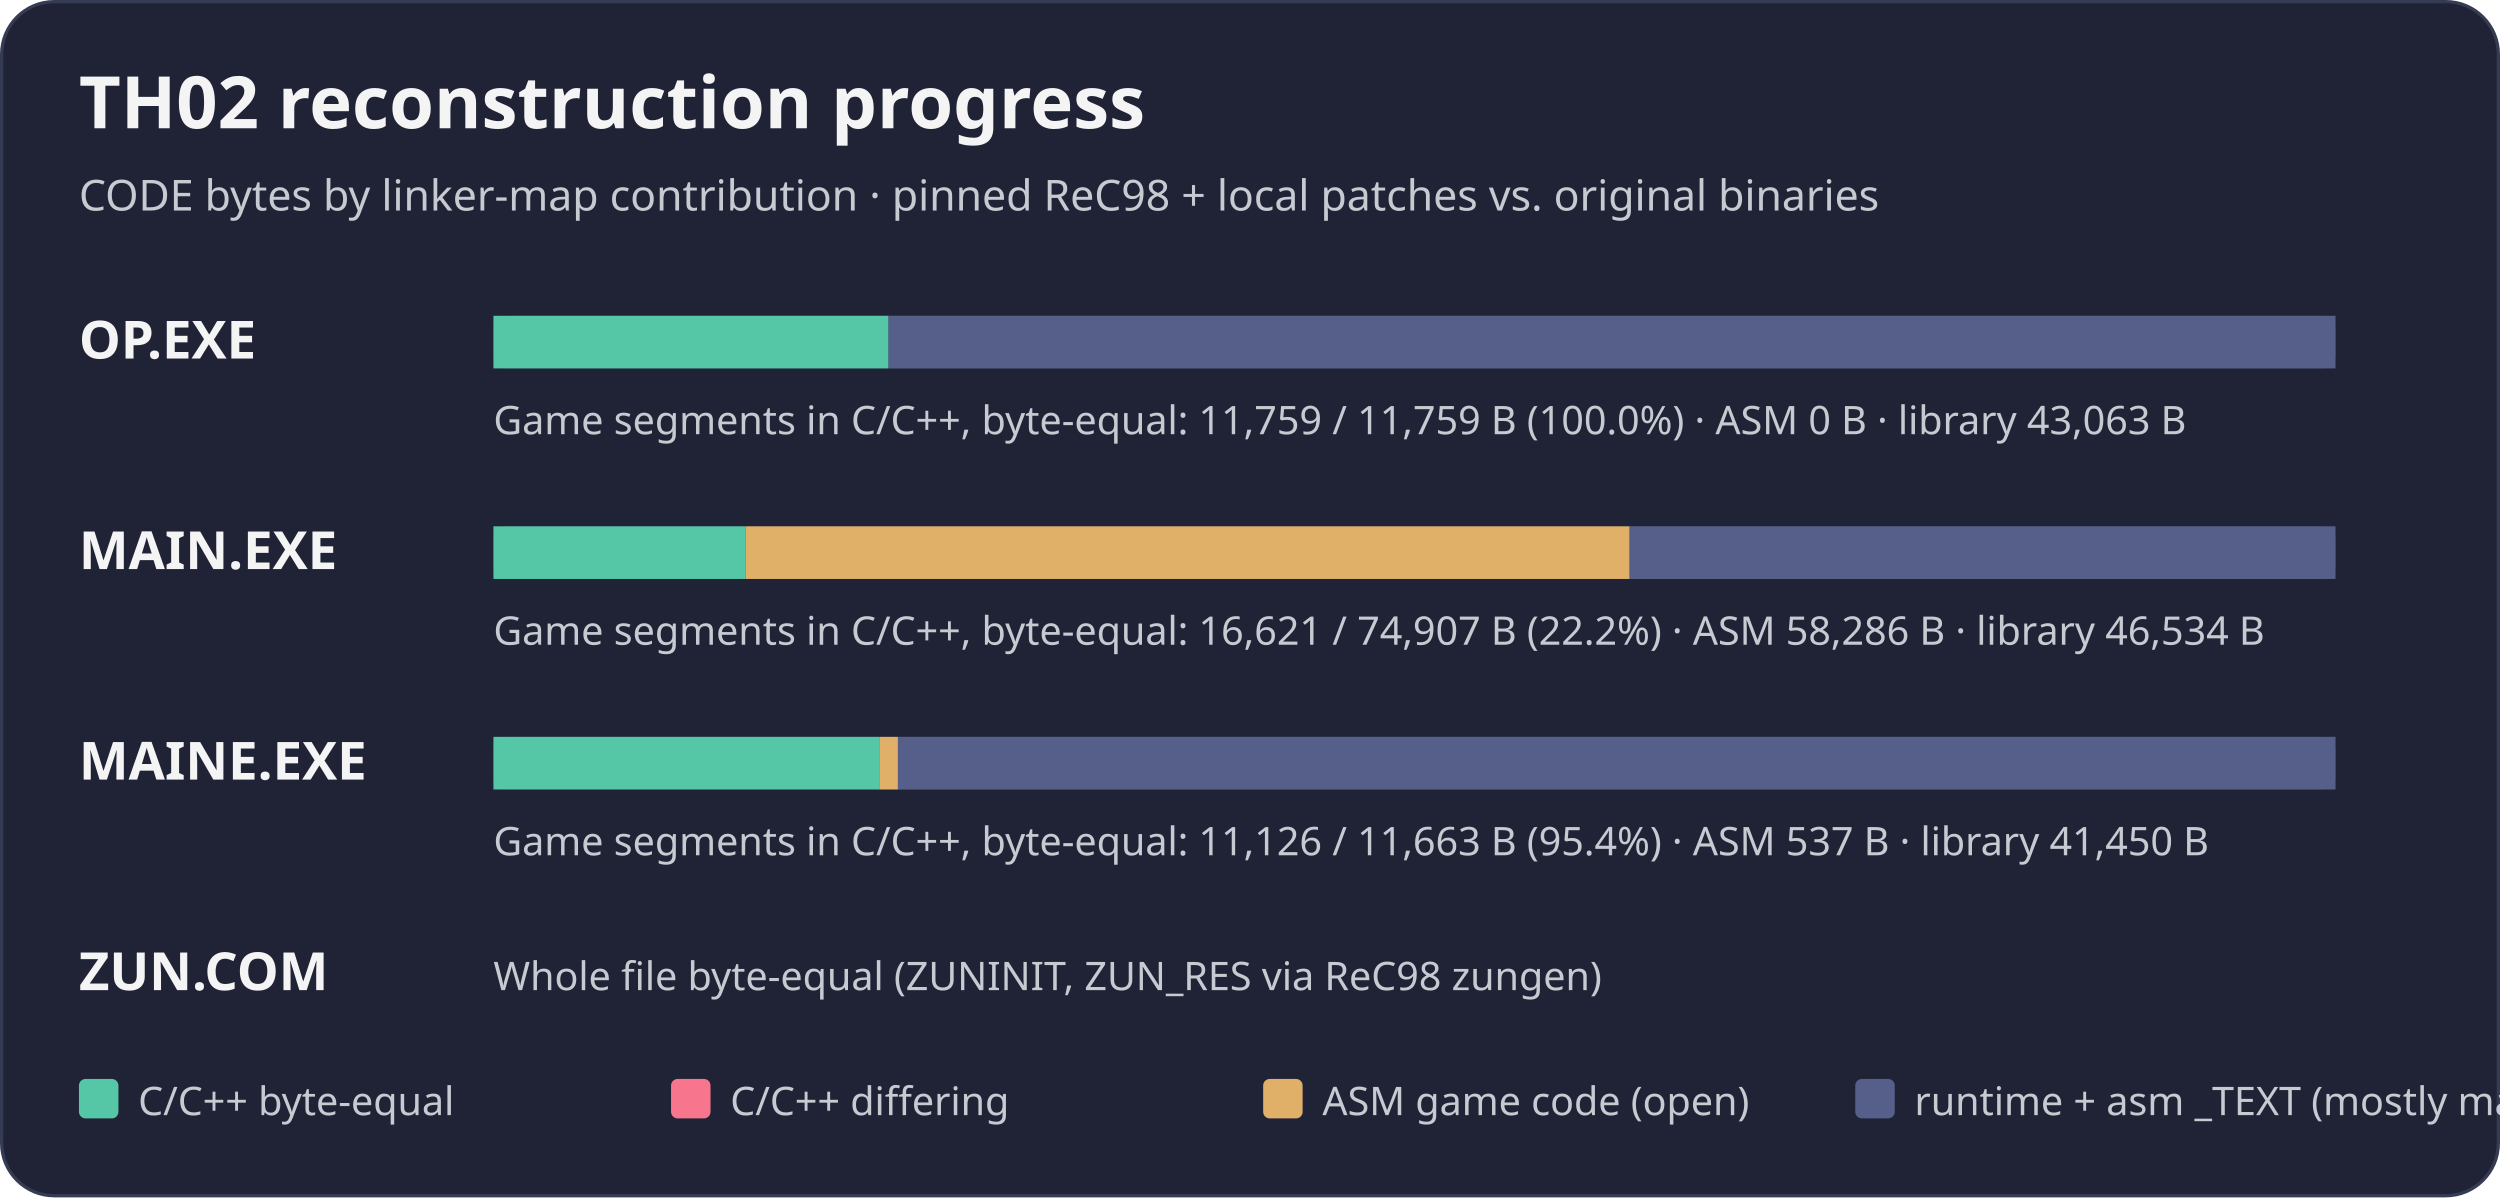
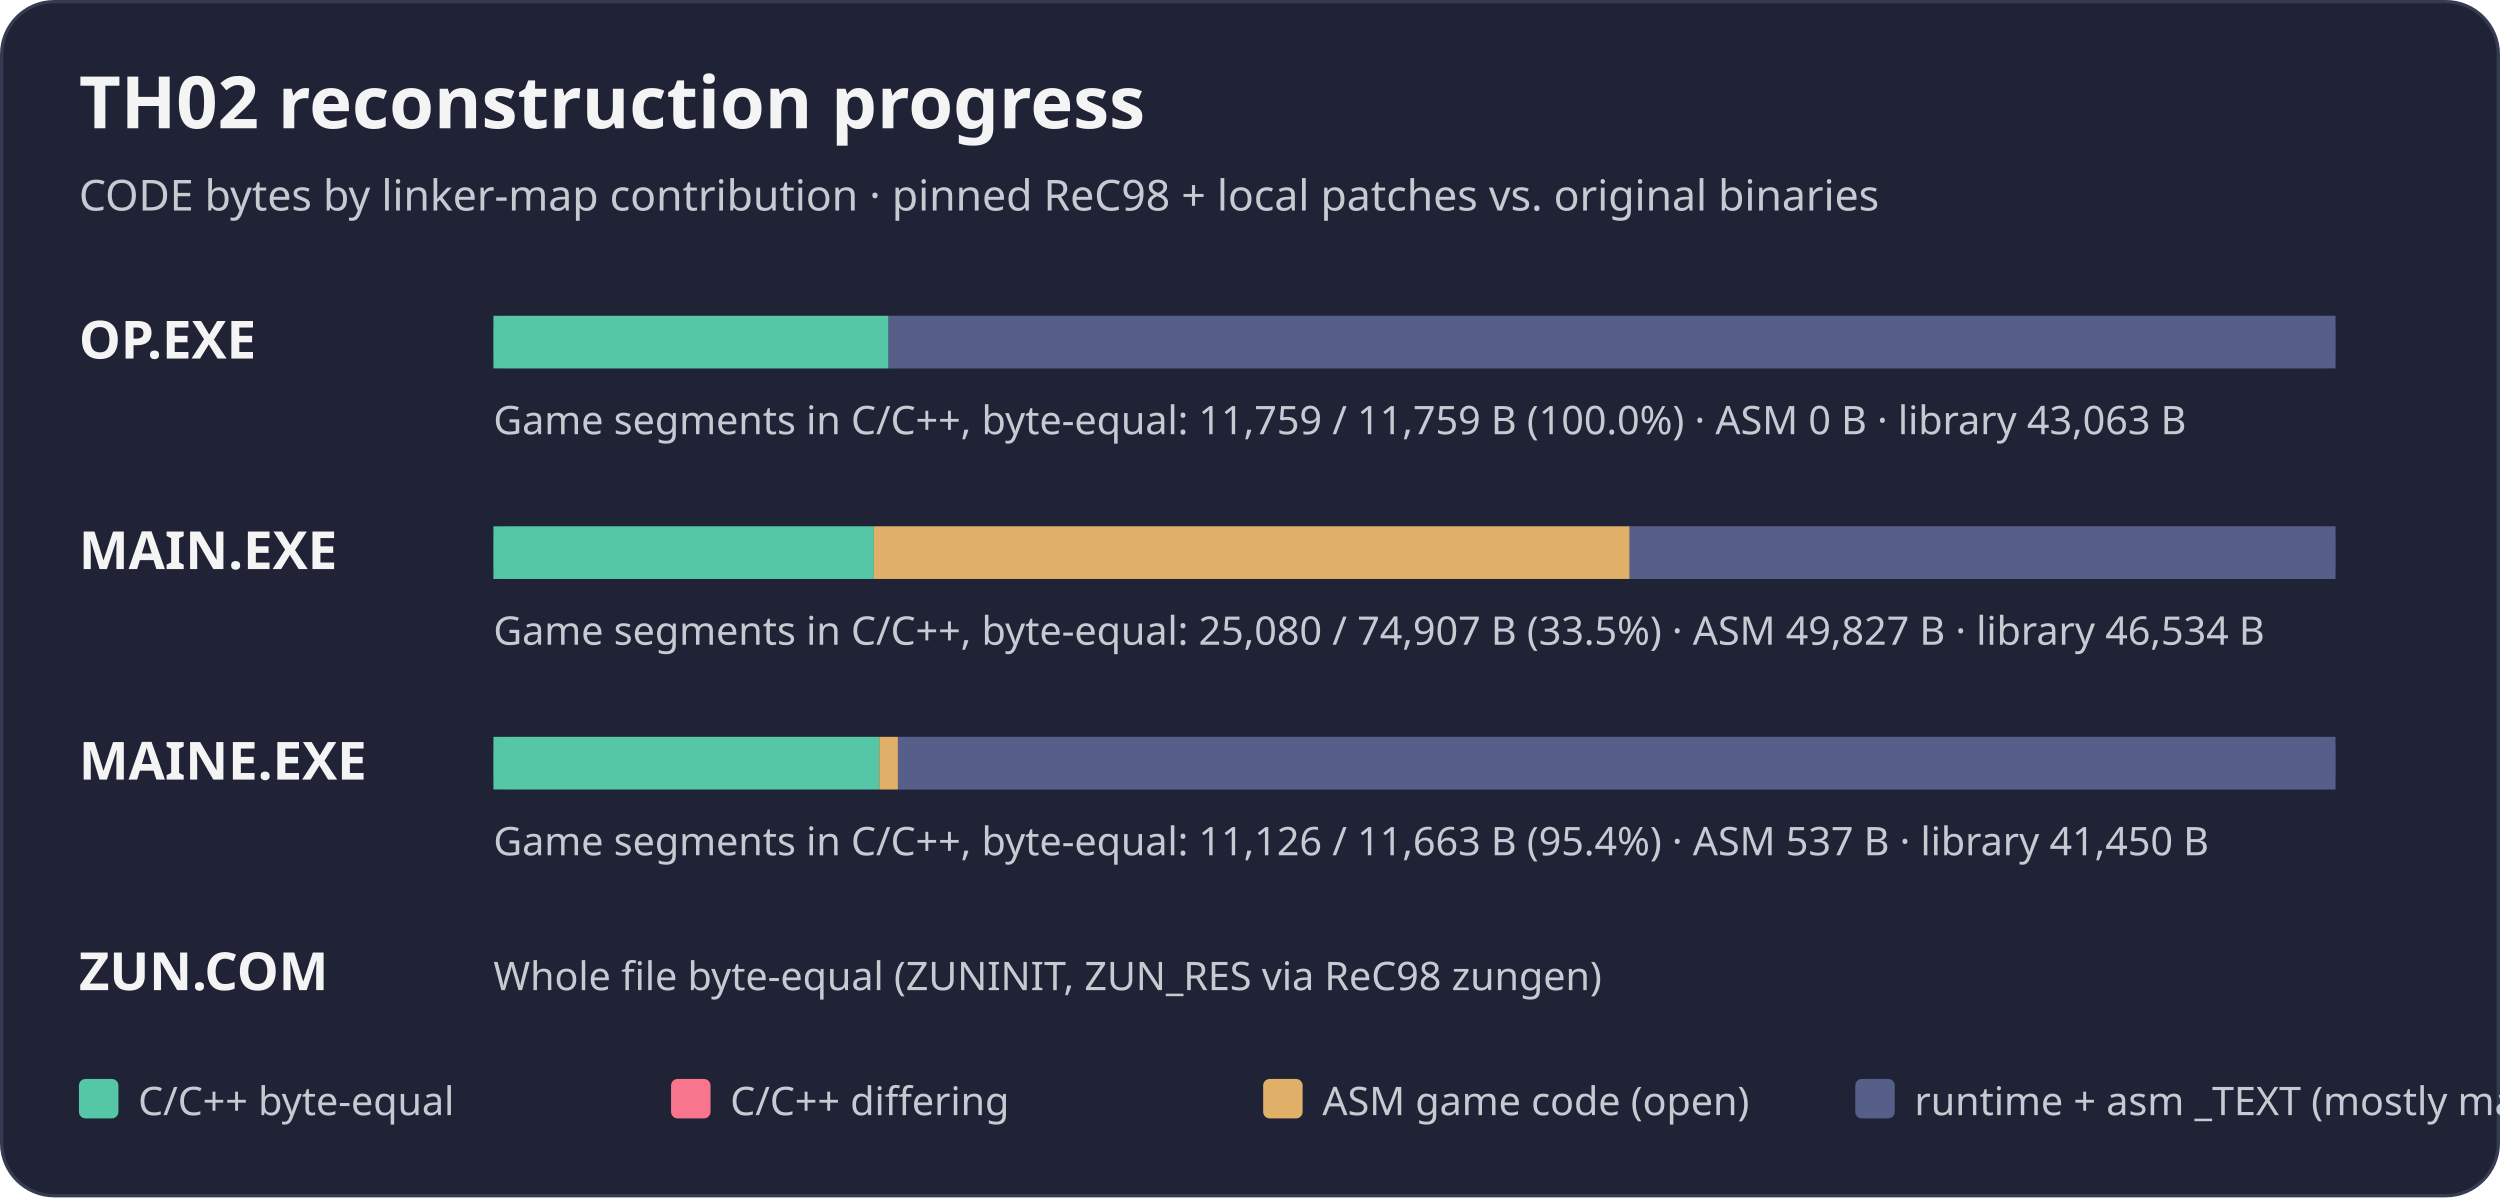
<svg xmlns="http://www.w3.org/2000/svg" width="760" height="364" viewBox="0 0 760 364" role="img" aria-label="TH02 reconstruction progress">
  <rect x="0.5" y="0.5" width="759" height="363" rx="16" fill="#1f2335" stroke="#353b52" />
  <text x="24" y="39" fill="#f4f4f5" font-family="sans-serif" font-size="22" font-weight="600">TH02 reconstruction progress</text>
  <text x="24" y="64" fill="#c8cad2" font-family="sans-serif" font-size="13">CODE bytes by linker-map contribution · pinned ReC98 + local patches vs. original binaries</text>
  <text x="24" y="109" fill="#f4f4f5" font-family="sans-serif" font-size="16" font-weight="600">OP.EXE</text>
  <rect x="150" y="96" width="560" height="16" rx="4" fill="#353b52" />
  <rect x="150.00" y="96" width="120.12" height="16" fill="#55c7a6" />
  <rect x="270.12" y="96" width="439.88" height="16" fill="#565f89" />
  <text x="150" y="132" fill="#c8cad2" font-family="sans-serif" font-size="12">Game segments in C/C++, byte-equal: 11,759 / 11,759 B (100.0%) · ASM 0 B · library 43,063 B</text>
  <text x="24" y="173" fill="#f4f4f5" font-family="sans-serif" font-size="16" font-weight="600">MAIN.EXE</text>
  <rect x="150" y="160" width="560" height="16" rx="4" fill="#353b52" />
-   <rect x="150.00" y="160" width="76.64" height="16" fill="#55c7a6" />
-   <rect x="226.64" y="160" width="268.77" height="16" fill="#e0af68" />
+   <rect x="150.00" y="160" width="115.65" height="16" fill="#55c7a6" />
+   <rect x="265.65" y="160" width="229.77" height="16" fill="#e0af68" />
  <rect x="495.42" y="160" width="214.58" height="16" fill="#565f89" />
-   <text x="150" y="196" fill="#c8cad2" font-family="sans-serif" font-size="12">Game segments in C/C++, byte-equal: 16,621 / 74,907 B (22.2%) · ASM 58,286 B · library 46,534 B</text>
+   <text x="150" y="196" fill="#c8cad2" font-family="sans-serif" font-size="12">Game segments in C/C++, byte-equal: 25,080 / 74,907 B (33.5%) · ASM 49,827 B · library 46,534 B</text>
  <text x="24" y="237" fill="#f4f4f5" font-family="sans-serif" font-size="16" font-weight="600">MAINE.EXE</text>
  <rect x="150" y="224" width="560" height="16" rx="4" fill="#353b52" />
  <rect x="150.00" y="224" width="117.31" height="16" fill="#55c7a6" />
  <rect x="267.31" y="224" width="5.66" height="16" fill="#e0af68" />
  <rect x="272.97" y="224" width="437.03" height="16" fill="#565f89" />
  <text x="150" y="260" fill="#c8cad2" font-family="sans-serif" font-size="12">Game segments in C/C++, byte-equal: 11,126 / 11,663 B (95.4%) · ASM 537 B · library 41,450 B</text>
  <text x="24" y="301" fill="#f4f4f5" font-family="sans-serif" font-size="16" font-weight="600">ZUN.COM</text>
  <text x="150" y="301" fill="#c8cad2" font-family="sans-serif" font-size="12">Whole file byte-equal (ZUNINIT, ZUN_RES via ReC98 zungen)</text>
  <rect x="24" y="328" width="12" height="12" rx="2" fill="#55c7a6" />
  <text x="42" y="339" fill="#c8cad2" font-family="sans-serif" font-size="12">C/C++ byte-equal</text>
  <rect x="204" y="328" width="12" height="12" rx="2" fill="#f7768e" />
  <text x="222" y="339" fill="#c8cad2" font-family="sans-serif" font-size="12">C/C++ differing</text>
  <rect x="384" y="328" width="12" height="12" rx="2" fill="#e0af68" />
  <text x="402" y="339" fill="#c8cad2" font-family="sans-serif" font-size="12">ASM game code (open)</text>
  <rect x="564" y="328" width="12" height="12" rx="2" fill="#565f89" />
  <text x="582" y="339" fill="#c8cad2" font-family="sans-serif" font-size="12">runtime + asm _TEXT (mostly master.lib)</text>
</svg>
